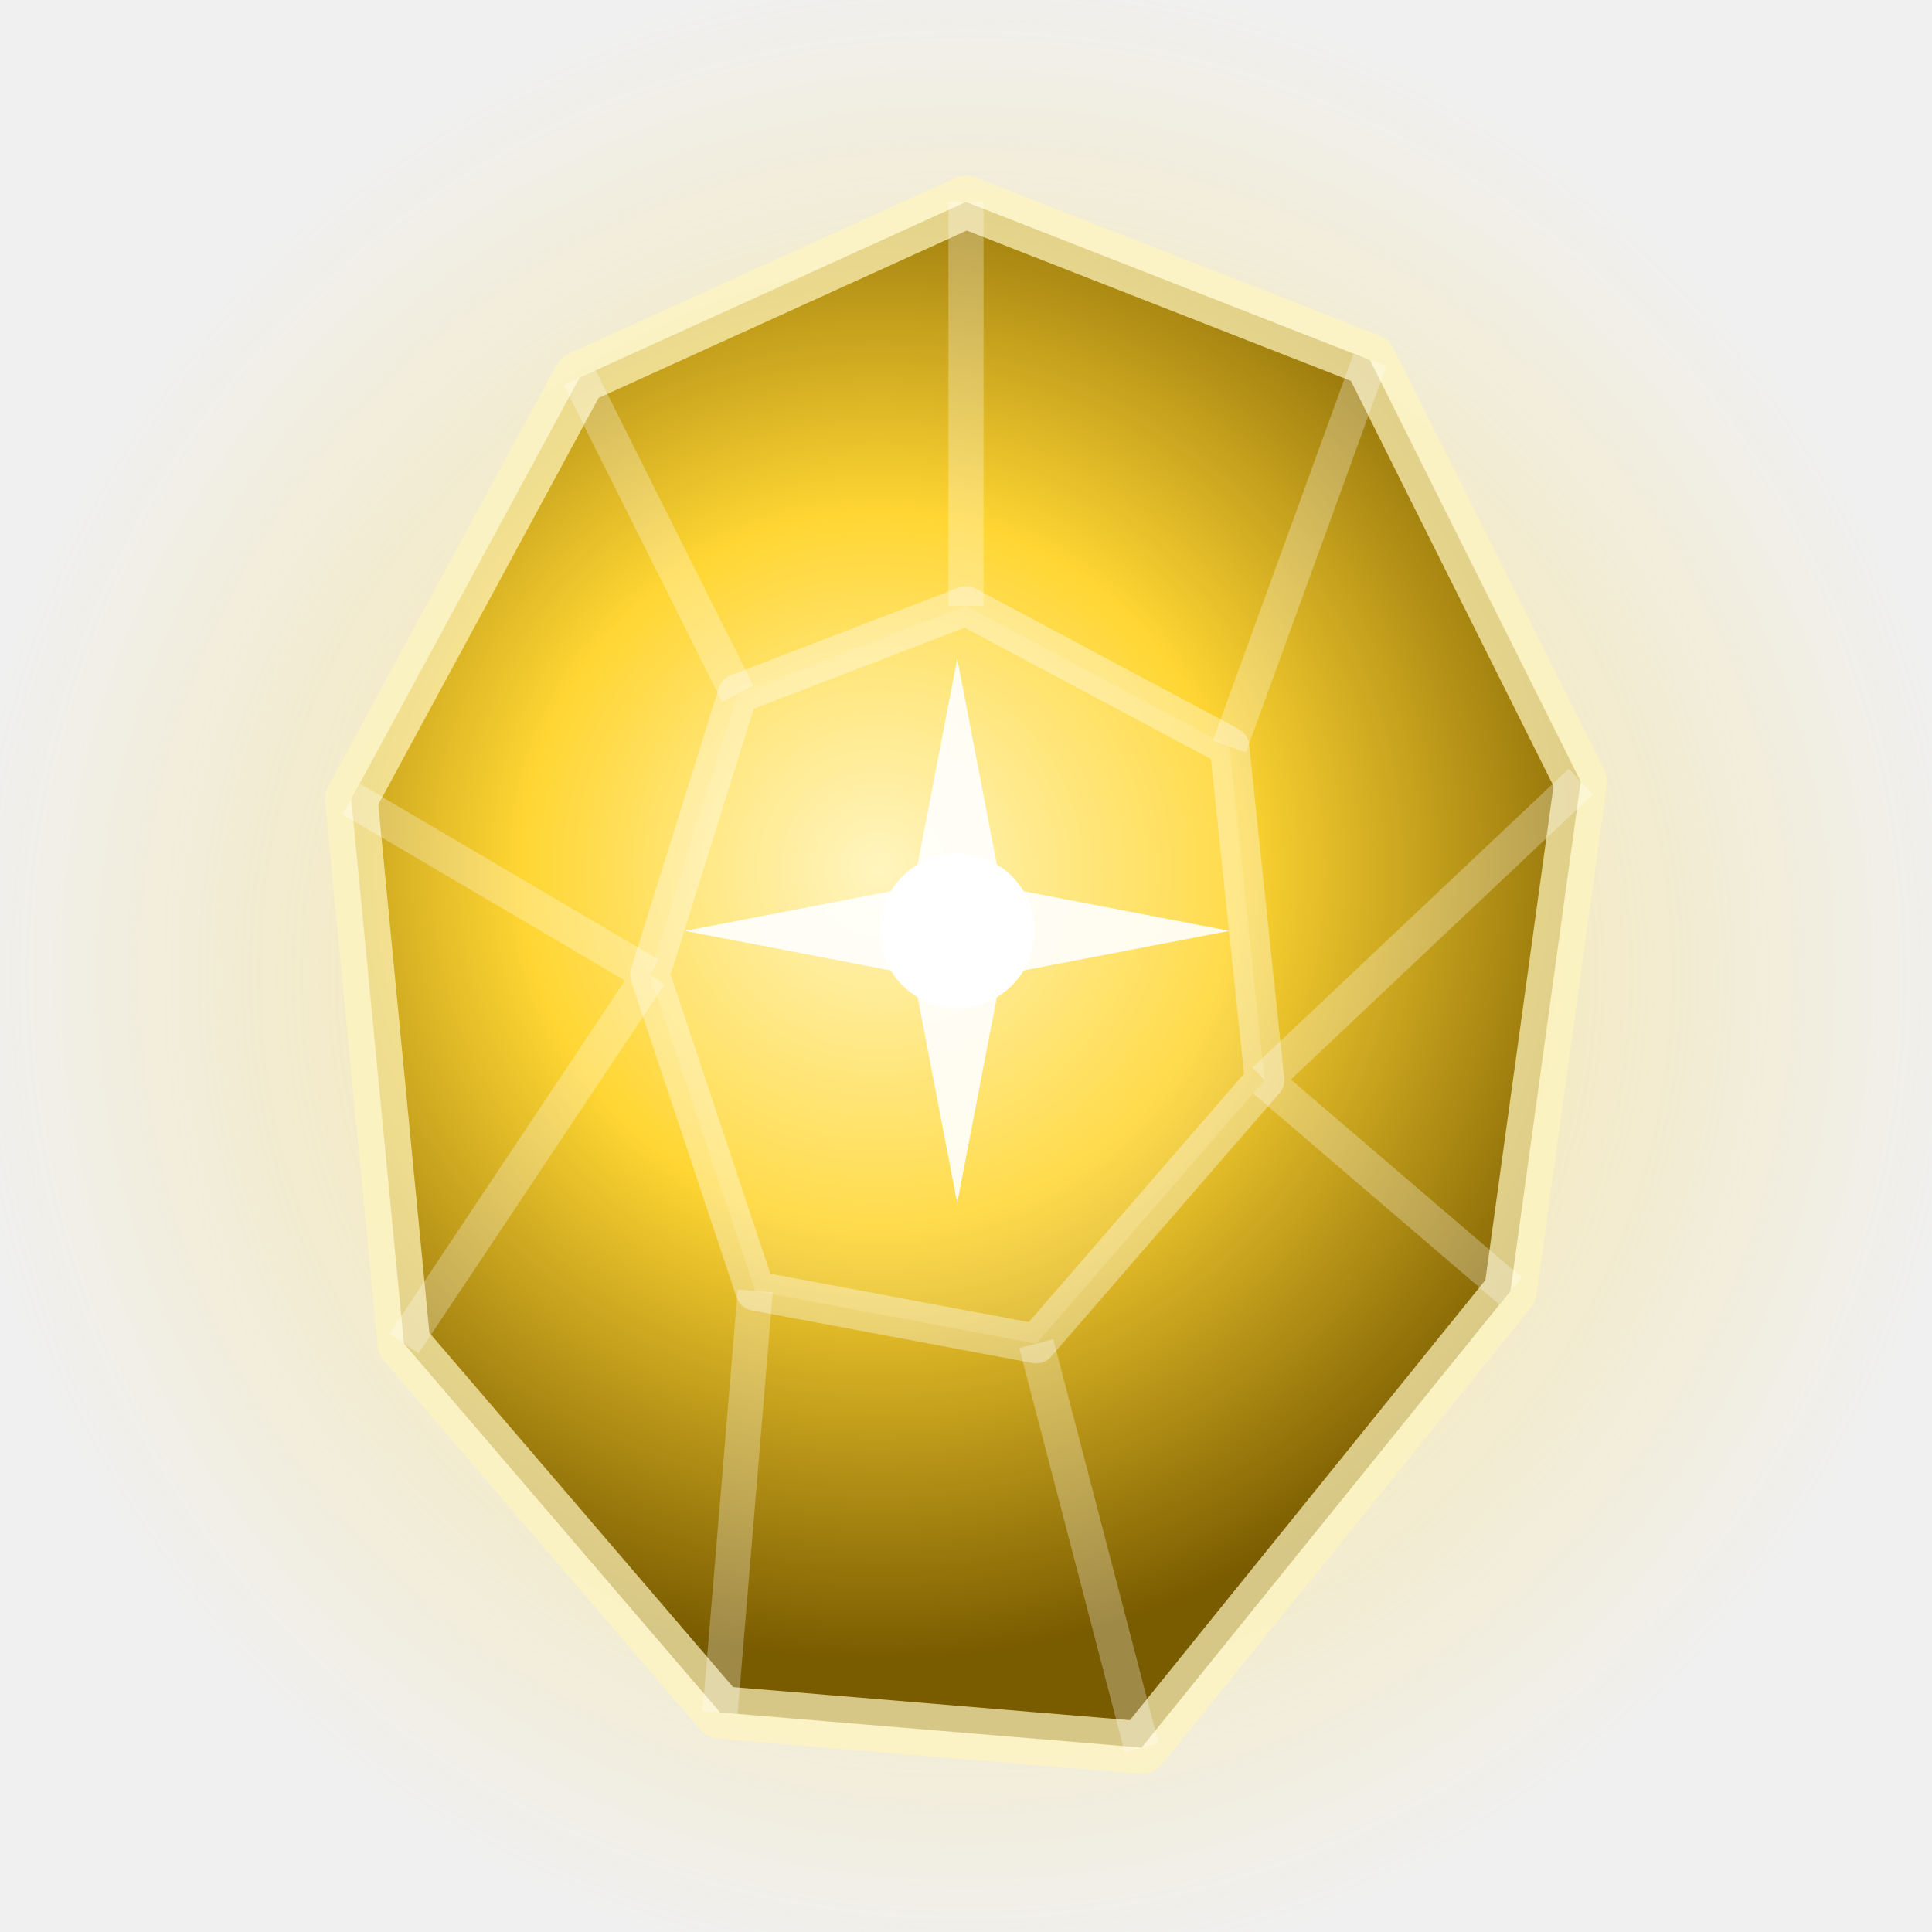
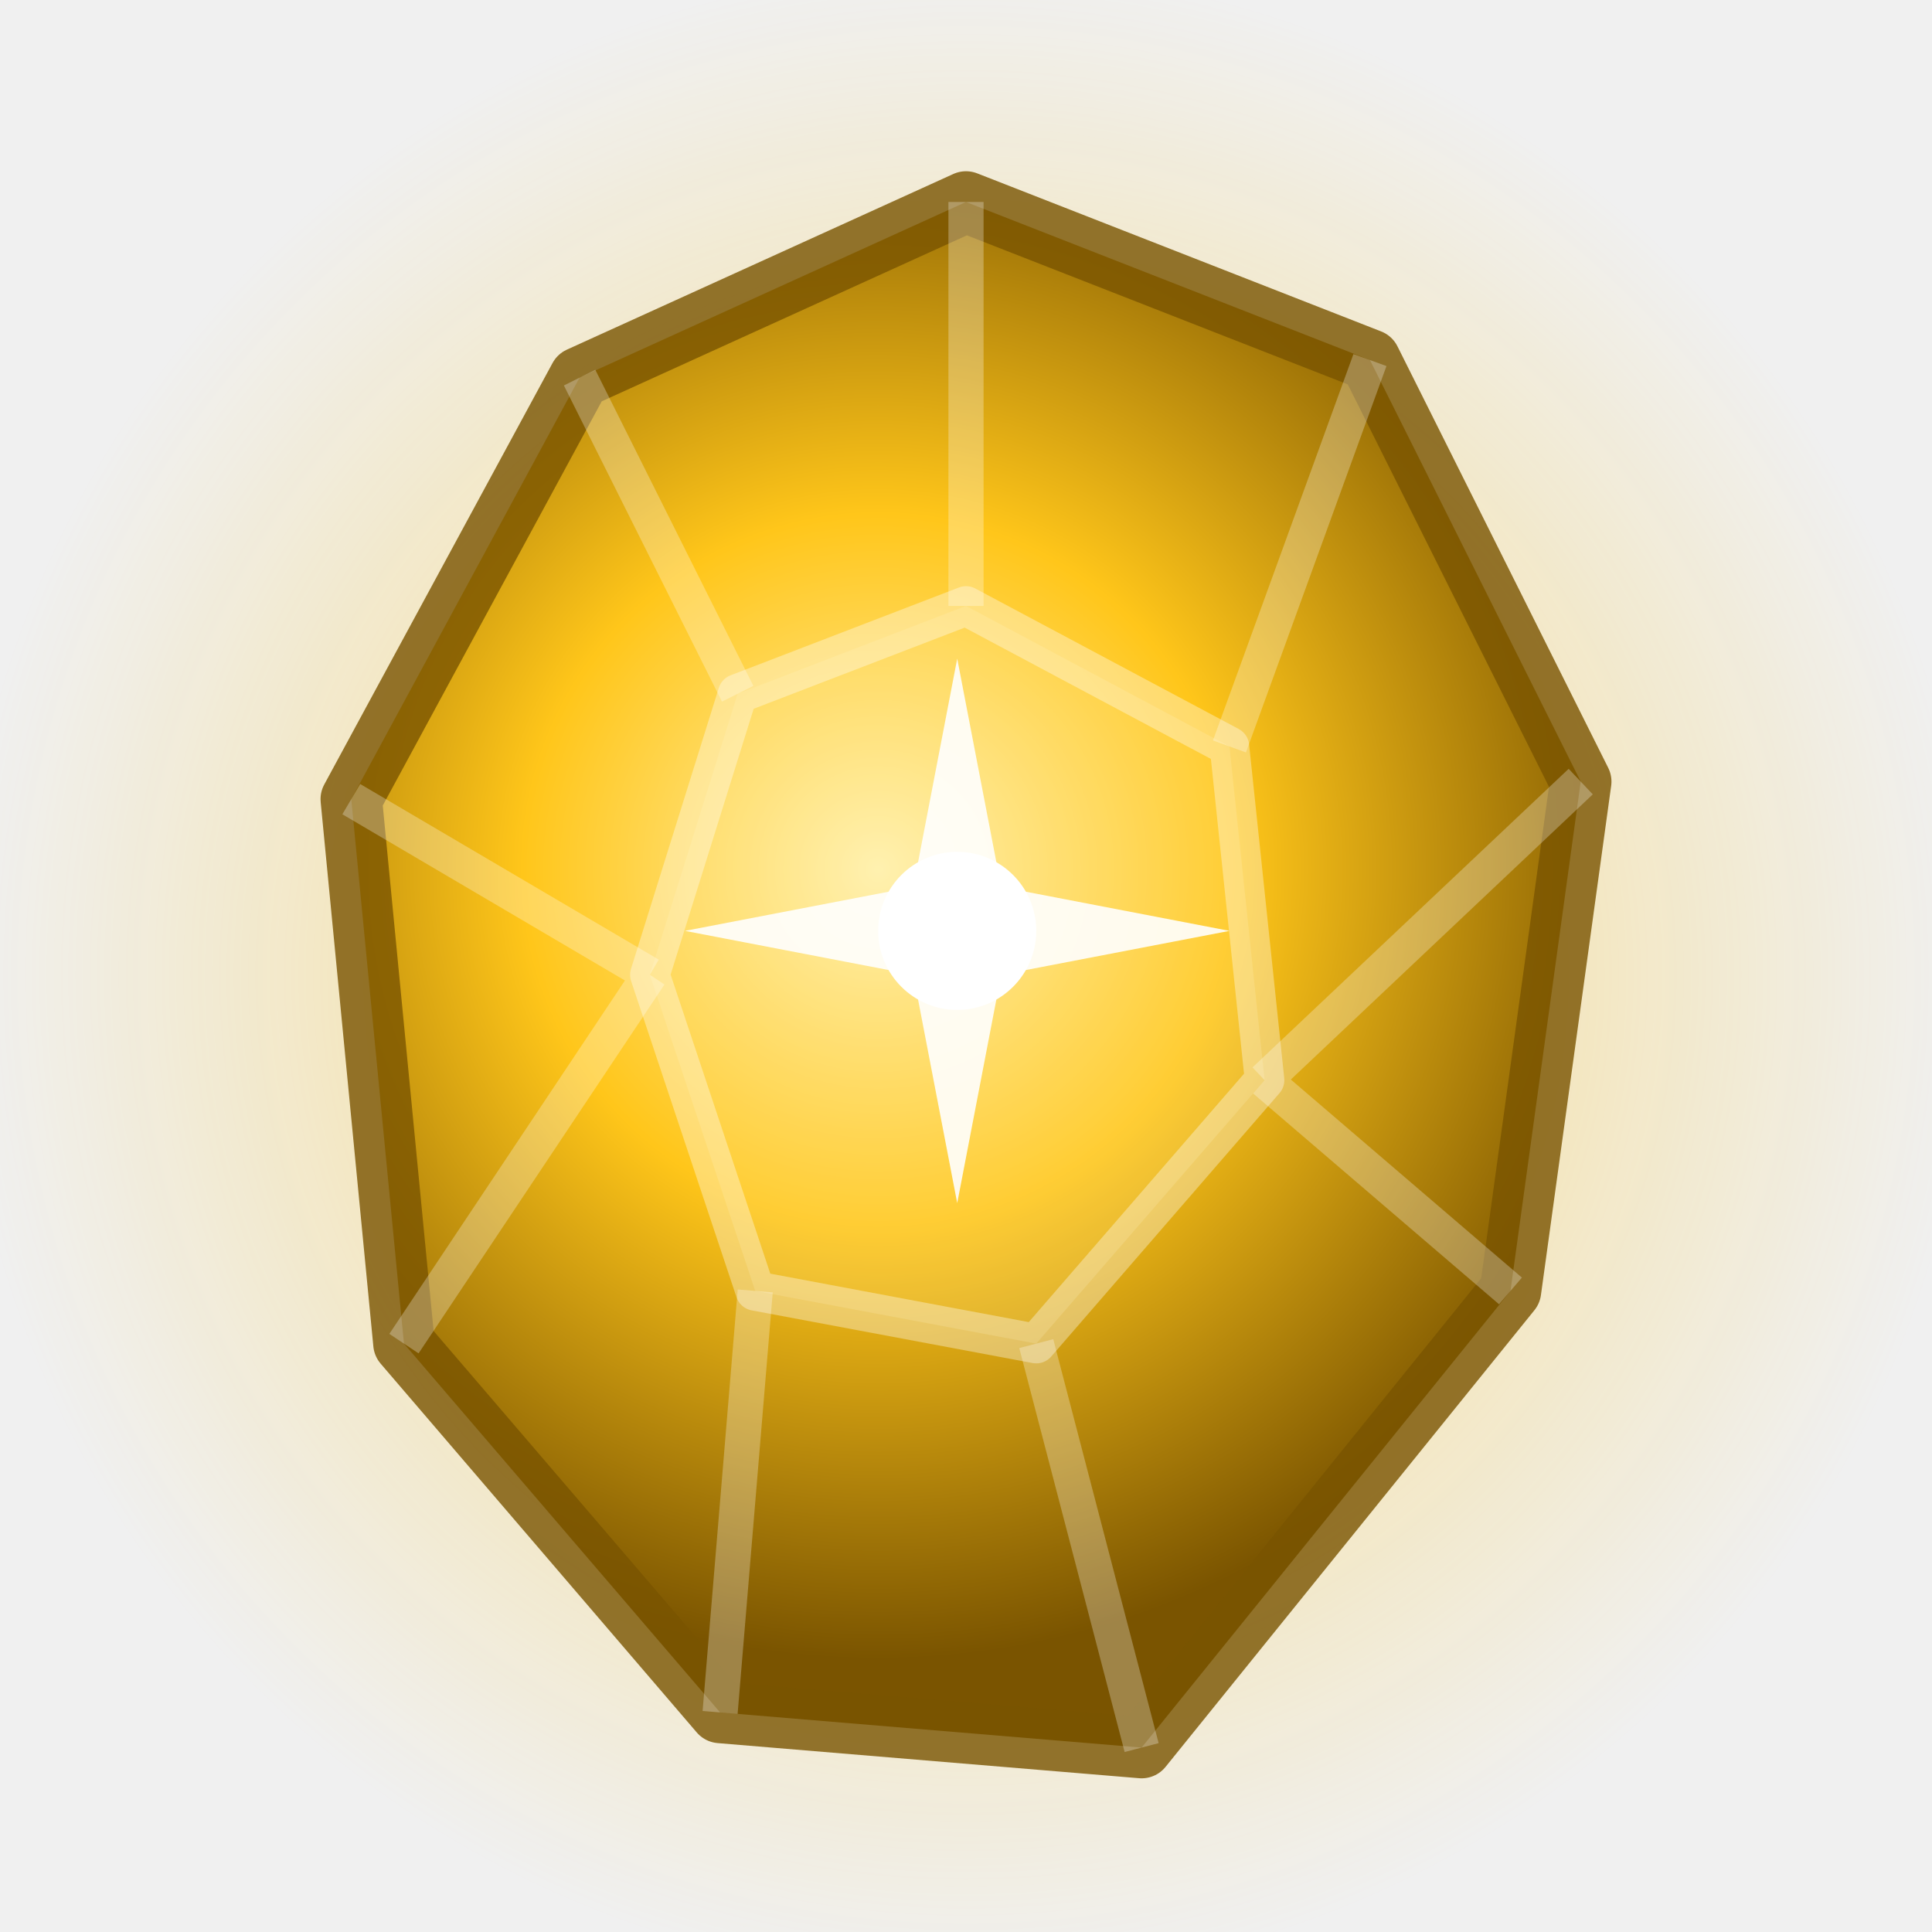
<svg xmlns="http://www.w3.org/2000/svg" width="24" height="24" viewBox="1.5 0.5 21 22" fill="none">
  <defs>
-     <radialGradient id="ag" cx="12" cy="11.6" r="11.5" gradientUnits="userSpaceOnUse">
-       <stop offset="0" stop-color="#ffd633" stop-opacity=".55" />
-       <stop offset="1" stop-color="#ffd633" stop-opacity="0" />
+     <radialGradient id="s" cx="11" cy="10.4" r="9" gradientUnits="userSpaceOnUse">
+       <stop offset="0" stop-color="#fff1b0" />
+       <stop offset=".45" stop-color="#ffc61a" />
+       <stop offset="1" stop-color="#7a5400" />
    </radialGradient>
-     <radialGradient id="as" cx="11" cy="10.4" r="9" gradientUnits="userSpaceOnUse">
-       <stop offset="0" stop-color="#fff5bf" />
-       <stop offset=".45" stop-color="#ffd633" />
-       <stop offset="1" stop-color="#7a5c00" />
+     <radialGradient id="g" cx="12" cy="11.6" r="11.5" gradientUnits="userSpaceOnUse">
+       <stop offset="0" stop-color="#ffc61a" stop-opacity=".55" />
+       <stop offset="1" stop-color="#ffc61a" stop-opacity="0" />
    </radialGradient>
  </defs>
-   <circle cx="12" cy="11.6" r="11.5" fill="url(#ag)" />
-   <polygon points="12.00,2.80 16.60,4.60 19.00,9.40 18.20,15.20 14.00,20.40 9.20,20.00 5.60,15.80 5.00,9.60 7.60,4.80" fill="url(#as)" stroke="#fff5bf" stroke-opacity=".7" stroke-width="0.6" stroke-linejoin="round" />
-   <polygon points="12.00,7.40 15.00,9.00 15.40,12.80 12.80,15.80 9.60,15.20 8.40,11.60 9.40,8.40" fill="#fff5bf" fill-opacity=".18" stroke="#fff" stroke-opacity=".35" stroke-width="0.45" stroke-linejoin="round" />
-   <path d="M12.00 2.80L12.00 7.40M16.60 4.60L15.00 9.00M19.00 9.40L15.40 12.80M18.20 15.20L15.40 12.80M14.00 20.40L12.80 15.80M9.20 20.00L9.60 15.20M5.60 15.80L8.40 11.60M5.00 9.60L8.40 11.60M7.60 4.80L9.40 8.40" stroke="#fff" stroke-opacity=".28" stroke-width="0.4" />
-   <path d="M11.4 10.6l0.5 -2.6l0.5 2.6l2.6 0.5l-2.6 0.5l-0.5 2.6l-0.5 -2.6l-2.6 -0.5z" fill="#fff" fill-opacity=".9" />
-   <circle cx="11.9" cy="11.1" r="0.88" fill="#fff" />
+   <circle cx="12" cy="11.6" r="11.5" fill="url(#g)" />
+   <polygon points="12,2.8 16.6,4.6 19,9.4 18.2,15.2 14,20.4 9.2,20 5.6,15.8 5,9.6 7.6,4.8" fill="url(#s)" stroke="#7a5400" stroke-opacity=".8" stroke-width=".7" stroke-linejoin="round" />
+   <polygon points="12,7.4 15,9 15.4,12.8 12.8,15.8 9.6,15.2 8.4,11.6 9.4,8.4" fill="#fff1b0" fill-opacity=".18" stroke="#fff" stroke-opacity=".35" stroke-width=".45" stroke-linejoin="round" />
+   <path d="M12 2.8L12 7.4M16.6 4.6L15 9M19 9.4L15.4 12.8M18.2 15.2L15.4 12.8M14 20.4L12.8 15.8M9.2 20L9.6 15.2M5.6 15.8L8.4 11.6M5 9.6L8.4 11.6M7.6 4.8L9.4 8.4" stroke="#fff" stroke-opacity=".28" stroke-width=".4" />
+   <path d="M11.4 10.6l.5-2.6.5 2.6 2.6.5-2.6.5-.5 2.6-.5-2.6-2.6-.5z" fill="#fff" fill-opacity=".9" />
+   <circle cx="11.9" cy="11.1" r=".9" fill="#fff" />
</svg>
